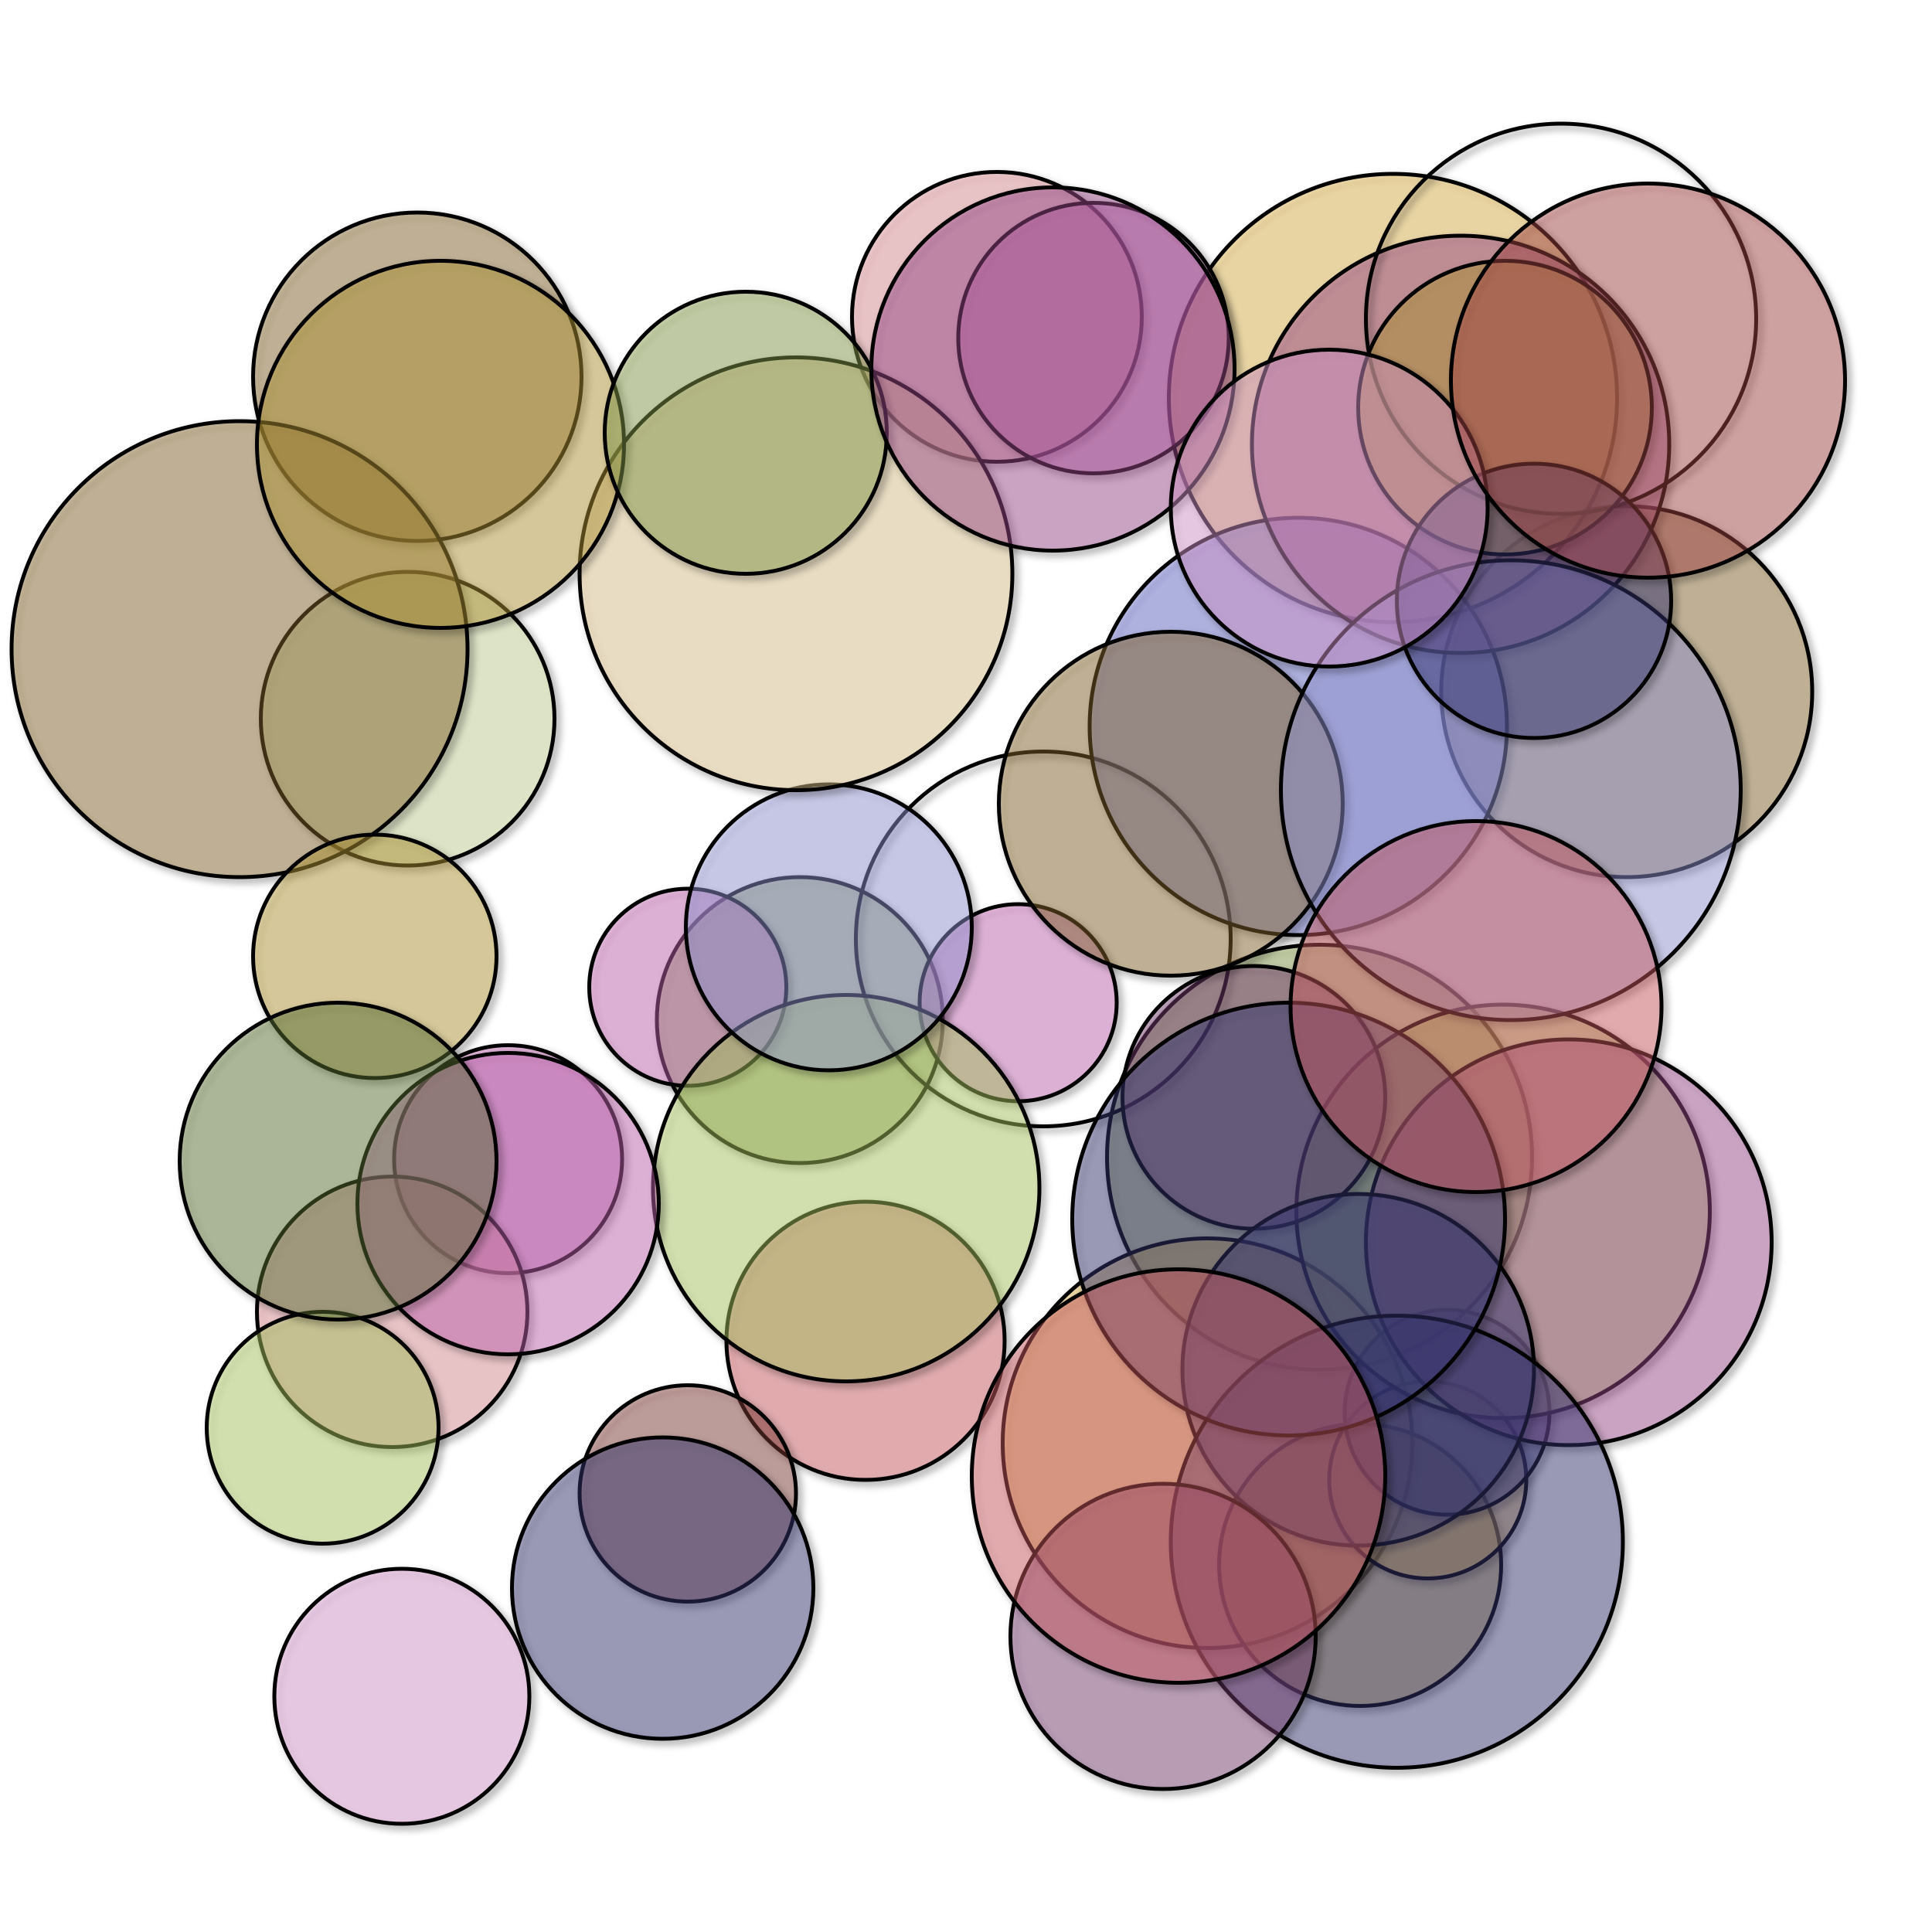
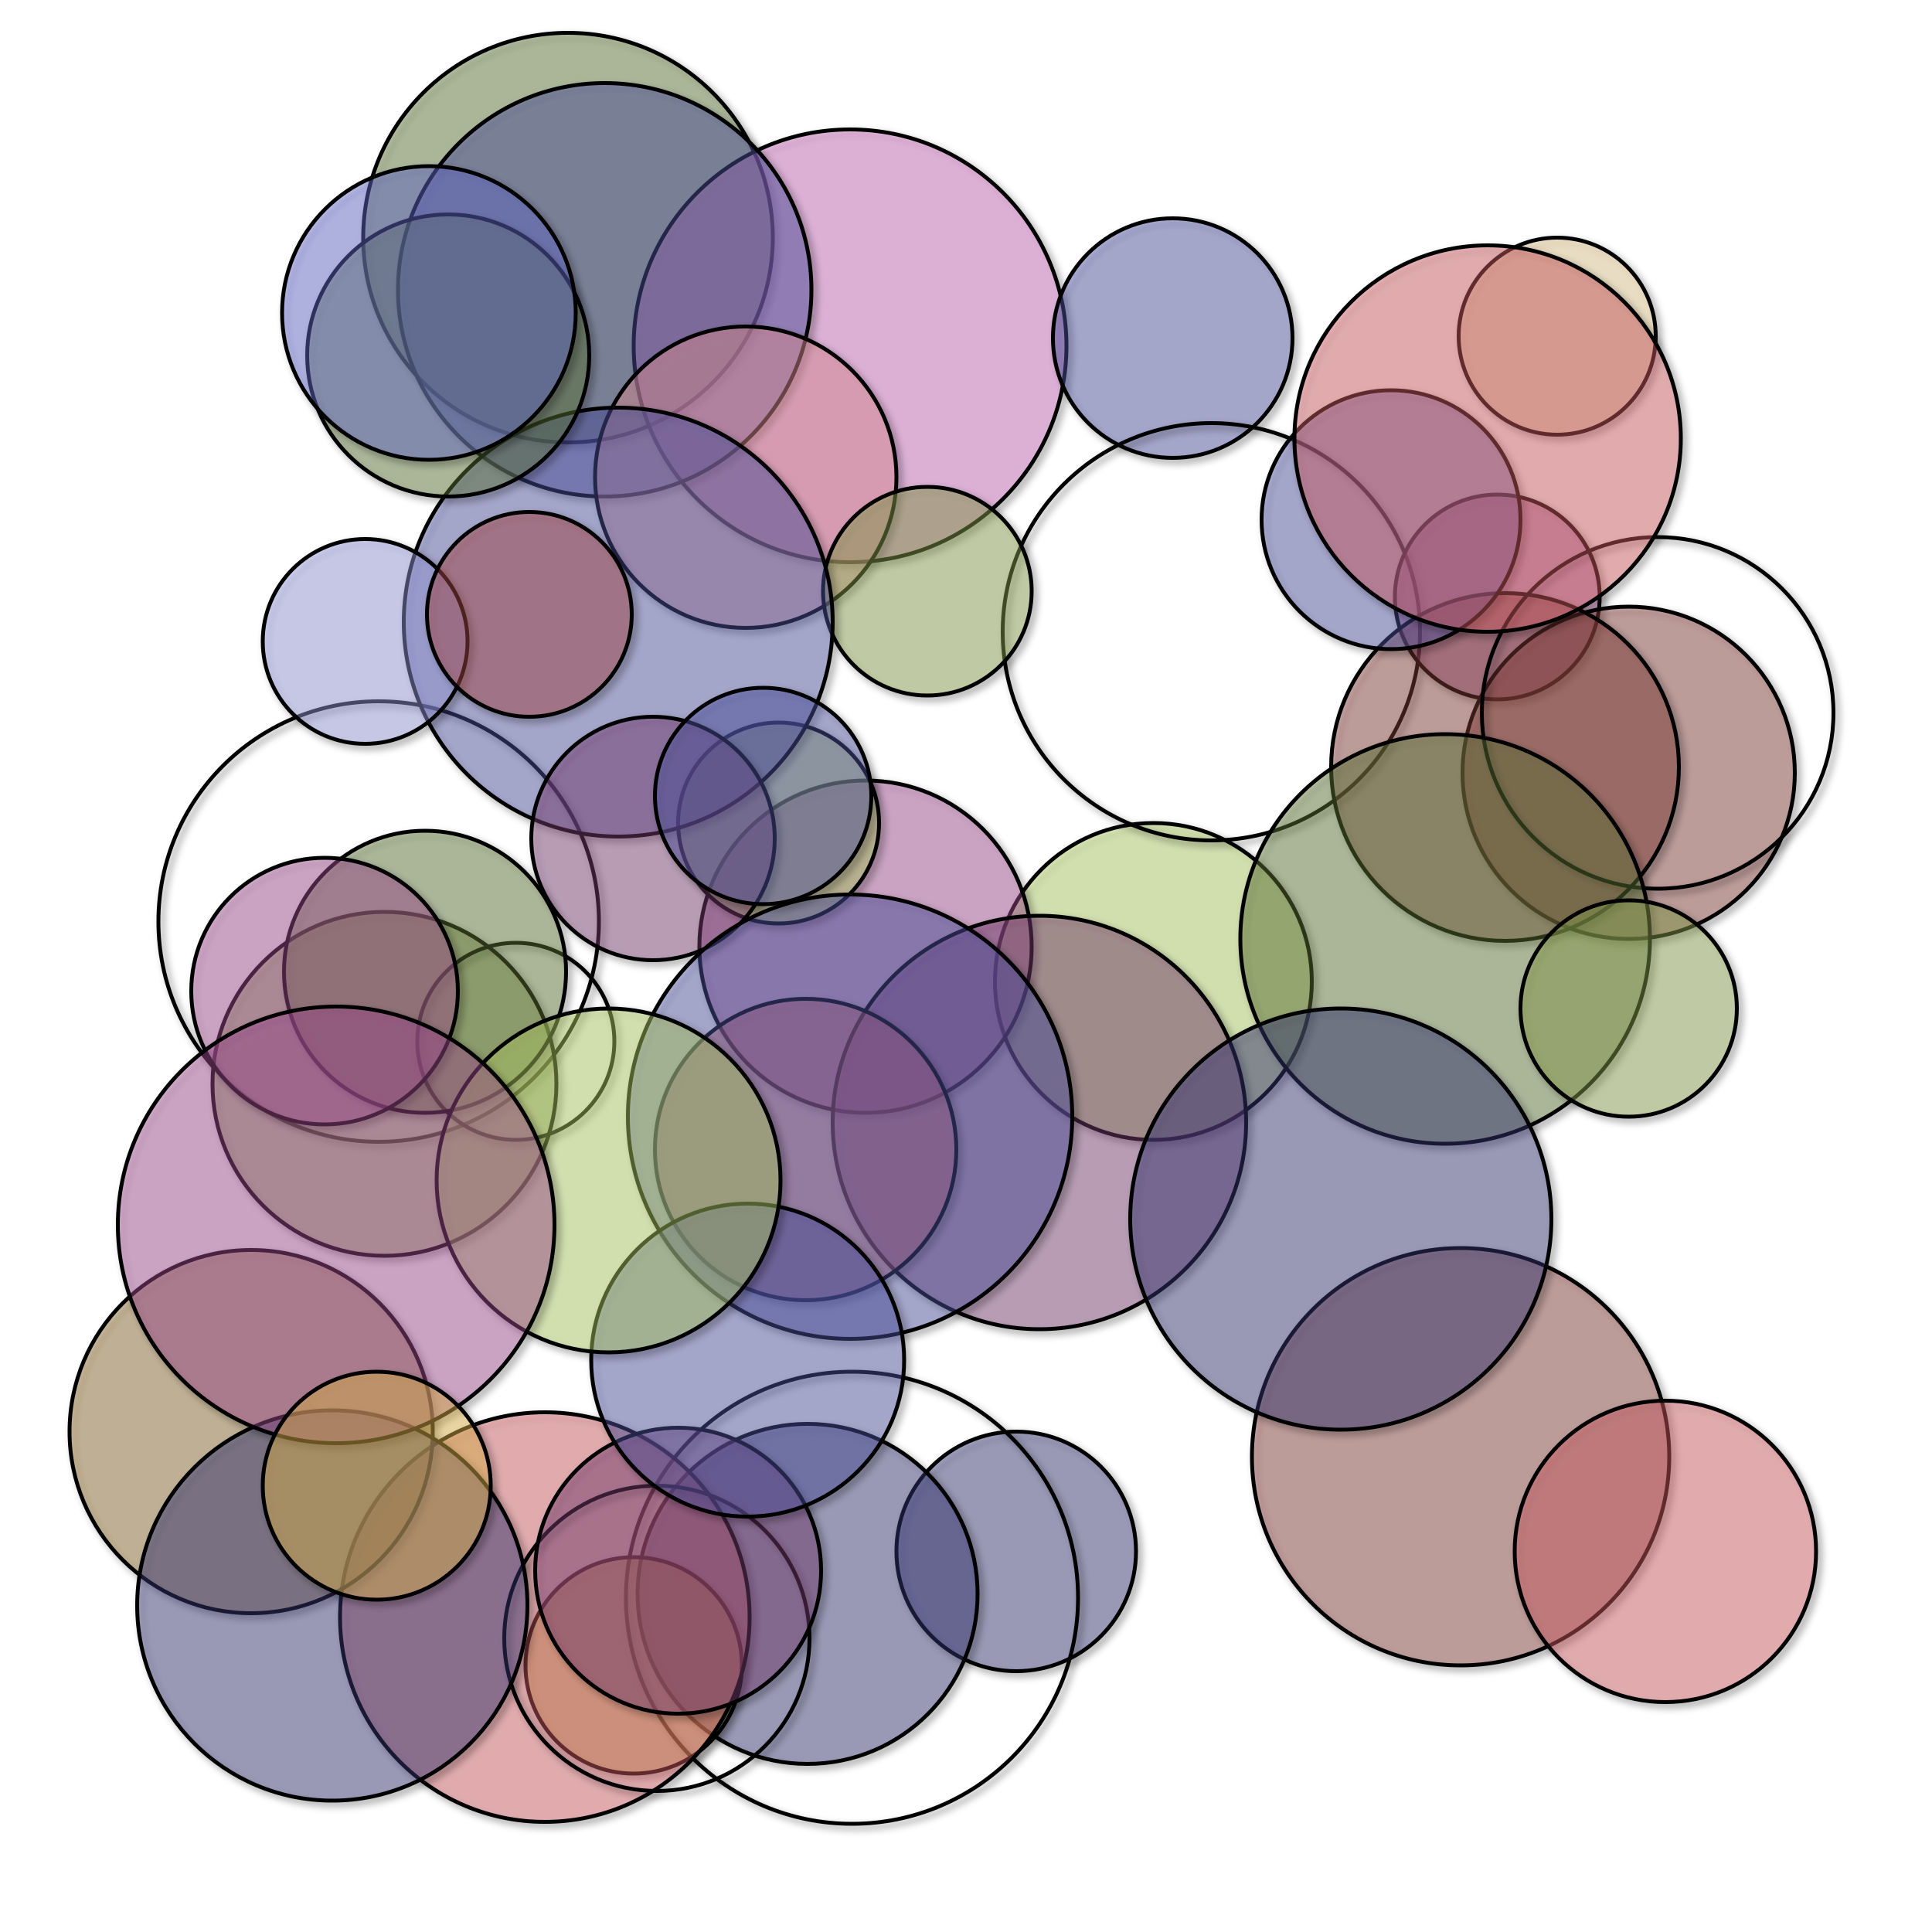
<svg xmlns="http://www.w3.org/2000/svg" viewBox="0 0 1000 1000" width="800" stroke="black" stroke-width="4">
  <filter id="shadow" color-interpolation-filters="sRGB">
    <feDropShadow dx="2" dy="2" stdDeviation="2" flood-opacity="0.4" />
  </filter>
  <filter id="shadow2" color-interpolation-filters="sRGB">
    <feDropShadow dx="0" dy="0" stdDeviation="5.5" flood-opacity=".8" />
  </filter>
  <g fill="none" stroke="black" stroke-width="4">
-     <circle cx="414" cy="528" r="74" fill="#8ca252" stroke="black" fill-opacity="0.4" filter="url(#shadow)" stroke-width="2" />
-     <circle cx="683" cy="599" r="110" fill="#8ca252" stroke="black" fill-opacity="0.4" filter="url(#shadow)" stroke-width="2" />
-     <circle cx="625" cy="747" r="106" fill="#e7ba52" stroke="black" fill-opacity="0.4" filter="url(#shadow)" stroke-width="2" />
-     <circle cx="842" cy="358" r="96" fill="#8c6d31" stroke="black" fill-opacity="0.4" filter="url(#shadow)" stroke-width="2" />
-     <circle cx="704" cy="810" r="73" fill="#bd9e39" stroke="black" fill-opacity="0.4" filter="url(#shadow)" stroke-width="2" />
-     <circle cx="263" cy="600" r="59" fill="#ce6dbd" stroke="black" fill-opacity="0.4" filter="url(#shadow)" stroke-width="2" />
-     <circle cx="527" cy="519" r="51" fill="#ce6dbd" stroke="black" fill-opacity="0.4" filter="url(#shadow)" stroke-width="2" />
-     <circle cx="216" cy="195" r="85" fill="#8c6d31" stroke="black" fill-opacity="0.4" filter="url(#shadow)" stroke-width="2" />
-     <circle cx="739" cy="766" r="51" fill="#e7ba52" stroke="black" fill-opacity="0.4" filter="url(#shadow)" stroke-width="2" />
-     <circle cx="749" cy="731" r="53" fill="#393b79" stroke="black" fill-opacity="0.4" filter="url(#shadow)" stroke-width="2" />
-     <circle cx="778" cy="627" r="107" fill="#b5cf6b" stroke="black" fill-opacity="0.4" filter="url(#shadow)" stroke-width="2" />
-     <circle cx="448" cy="694" r="72" fill="#d6616b" stroke="black" fill-opacity="0.4" filter="url(#shadow)" stroke-width="2" />
-     <circle cx="211" cy="372" r="76" fill="#cedb9c" stroke="black" fill-opacity="0.4" filter="url(#shadow)" stroke-width="2" />
-     <circle cx="356" cy="773" r="56" fill="#843c39" stroke="black" fill-opacity="0.4" filter="url(#shadow)" stroke-width="2" />
-     <circle cx="208" cy="878" r="66" fill="#de9ed6" stroke="black" fill-opacity="0.4" filter="url(#shadow)" stroke-width="2" />
-     <circle cx="540" cy="486" r="97" fill="" stroke="black" fill-opacity="0.4" filter="url(#shadow)" stroke-width="2" />
-     <circle cx="516" cy="164" r="75" fill="#e7969c" stroke="black" fill-opacity="0.4" filter="url(#shadow)" stroke-width="2" />
-     <circle cx="356" cy="511" r="51" fill="#ce6dbd" stroke="black" fill-opacity="0.4" filter="url(#shadow)" stroke-width="2" />
-     <circle cx="721" cy="206" r="116" fill="#e7ba52" stroke="black" fill-opacity="0.4" filter="url(#shadow)" stroke-width="2" />
-     <circle cx="566" cy="175" r="70" fill="#ce6dbd" stroke="black" fill-opacity="0.4" filter="url(#shadow)" stroke-width="2" />
-     <circle cx="672" cy="376" r="108" fill="#6b6ecf" stroke="black" fill-opacity="0.4" filter="url(#shadow)" stroke-width="2" />
-     <circle cx="756" cy="230" r="108" fill="#a55194" stroke="black" fill-opacity="0.4" filter="url(#shadow)" stroke-width="2" />
-     <circle cx="649" cy="568" r="68" fill="#7b4173" stroke="black" fill-opacity="0.4" filter="url(#shadow)" stroke-width="2" />
-     <circle cx="438" cy="615" r="100" fill="#b5cf6b" stroke="black" fill-opacity="0.4" filter="url(#shadow)" stroke-width="2" />
-     <circle cx="606" cy="416" r="89" fill="#8c6d31" stroke="black" fill-opacity="0.4" filter="url(#shadow)" stroke-width="2" />
-     <circle cx="124" cy="336" r="118" fill="#8c6d31" stroke="black" fill-opacity="0.4" filter="url(#shadow)" stroke-width="2" />
-     <circle cx="782" cy="409" r="119" fill="#9c9ede" stroke="black" fill-opacity="0.4" filter="url(#shadow)" stroke-width="2" />
-     <circle cx="808" cy="165" r="101" fill="" stroke="black" fill-opacity="0.4" filter="url(#shadow)" stroke-width="2" />
-     <circle cx="429" cy="480" r="74" fill="#9c9ede" stroke="black" fill-opacity="0.4" filter="url(#shadow)" stroke-width="2" />
-     <circle cx="203" cy="679" r="70" fill="#e7969c" stroke="black" fill-opacity="0.4" filter="url(#shadow)" stroke-width="2" />
-     <circle cx="343" cy="822" r="78" fill="#393b79" stroke="black" fill-opacity="0.4" filter="url(#shadow)" stroke-width="2" />
-     <circle cx="167" cy="739" r="60" fill="#b5cf6b" stroke="black" fill-opacity="0.4" filter="url(#shadow)" stroke-width="2" />
-     <circle cx="812" cy="643" r="105" fill="#a55194" stroke="black" fill-opacity="0.4" filter="url(#shadow)" stroke-width="2" />
-     <circle cx="703" cy="709" r="91" fill="#393b79" stroke="black" fill-opacity="0.4" filter="url(#shadow)" stroke-width="2" />
-     <circle cx="779" cy="211" r="76" fill="#bd9e39" stroke="black" fill-opacity="0.4" filter="url(#shadow)" stroke-width="2" />
-     <circle cx="723" cy="798" r="117" fill="#393b79" stroke="black" fill-opacity="0.4" filter="url(#shadow)" stroke-width="2" />
-     <circle cx="412" cy="297" r="112" fill="#e7cb94" stroke="black" fill-opacity="0.4" filter="url(#shadow)" stroke-width="2" />
-     <circle cx="602" cy="847" r="79" fill="#7b4173" stroke="black" fill-opacity="0.4" filter="url(#shadow)" stroke-width="2" />
-     <circle cx="228" cy="230" r="95" fill="#bd9e39" stroke="black" fill-opacity="0.4" filter="url(#shadow)" stroke-width="2" />
-     <circle cx="263" cy="623" r="78" fill="#ce6dbd" stroke="black" fill-opacity="0.4" filter="url(#shadow)" stroke-width="2" />
-     <circle cx="667" cy="631" r="112" fill="#393b79" stroke="black" fill-opacity="0.4" filter="url(#shadow)" stroke-width="2" />
-     <circle cx="386" cy="224" r="73" fill="#8ca252" stroke="black" fill-opacity="0.4" filter="url(#shadow)" stroke-width="2" />
-     <circle cx="610" cy="764" r="107" fill="#d6616b" stroke="black" fill-opacity="0.4" filter="url(#shadow)" stroke-width="2" />
-     <circle cx="194" cy="495" r="63" fill="#bd9e39" stroke="black" fill-opacity="0.4" filter="url(#shadow)" stroke-width="2" />
-     <circle cx="794" cy="311" r="71" fill="#393b79" stroke="black" fill-opacity="0.4" filter="url(#shadow)" stroke-width="2" />
-     <circle cx="545" cy="191" r="94" fill="#a55194" stroke="black" fill-opacity="0.4" filter="url(#shadow)" stroke-width="2" />
-     <circle cx="688" cy="263" r="82" fill="#de9ed6" stroke="black" fill-opacity="0.4" filter="url(#shadow)" stroke-width="2" />
-     <circle cx="853" cy="197" r="102" fill="#ad494a" stroke="black" fill-opacity="0.4" filter="url(#shadow)" stroke-width="2" />
-     <circle cx="175" cy="601" r="82" fill="#637939" stroke="black" fill-opacity="0.4" filter="url(#shadow)" stroke-width="2" />
-     <circle cx="764" cy="521" r="96" fill="#d6616b" stroke="black" fill-opacity="0.4" filter="url(#shadow)" stroke-width="2" />
+     <circle cx="294" cy="123" r="106" fill="#637939" stroke="black" fill-opacity="0.4" filter="url(#shadow)" stroke-width="2" />
+     <circle cx="440" cy="179" r="112" fill="#ce6dbd" stroke="black" fill-opacity="0.4" filter="url(#shadow)" stroke-width="2" />
+     <circle cx="196" cy="477" r="114" fill="" stroke="black" fill-opacity="0.4" filter="url(#shadow)" stroke-width="2" />
+     <circle cx="607" cy="175" r="62" fill="#5254a3" stroke="black" fill-opacity="0.4" filter="url(#shadow)" stroke-width="2" />
+     <circle cx="597" cy="508" r="82" fill="#b5cf6b" stroke="black" fill-opacity="0.4" filter="url(#shadow)" stroke-width="2" />
+     <circle cx="448" cy="490" r="86" fill="#a55194" stroke="black" fill-opacity="0.4" filter="url(#shadow)" stroke-width="2" />
+     <circle cx="627" cy="327" r="108" fill="" stroke="black" fill-opacity="0.4" filter="url(#shadow)" stroke-width="2" />
+     <circle cx="313" cy="150" r="107" fill="#5254a3" stroke="black" fill-opacity="0.4" filter="url(#shadow)" stroke-width="2" />
+     <circle cx="403" cy="426" r="52" fill="#b5cf6b" stroke="black" fill-opacity="0.4" filter="url(#shadow)" stroke-width="2" />
+     <circle cx="526" cy="803" r="62" fill="#393b79" stroke="black" fill-opacity="0.4" filter="url(#shadow)" stroke-width="2" />
+     <circle cx="775" cy="309" r="53" fill="#a55194" stroke="black" fill-opacity="0.4" filter="url(#shadow)" stroke-width="2" />
+     <circle cx="386" cy="247" r="78" fill="#e7969c" stroke="black" fill-opacity="0.4" filter="url(#shadow)" stroke-width="2" />
+     <circle cx="843" cy="400" r="86" fill="#843c39" stroke="black" fill-opacity="0.4" filter="url(#shadow)" stroke-width="2" />
+     <circle cx="480" cy="306" r="54" fill="#8ca252" stroke="black" fill-opacity="0.4" filter="url(#shadow)" stroke-width="2" />
+     <circle cx="441" cy="827" r="117" fill="" stroke="black" fill-opacity="0.4" filter="url(#shadow)" stroke-width="2" />
+     <circle cx="418" cy="825" r="88" fill="#393b79" stroke="black" fill-opacity="0.4" filter="url(#shadow)" stroke-width="2" />
+     <circle cx="538" cy="581" r="107" fill="#7b4173" stroke="black" fill-opacity="0.4" filter="url(#shadow)" stroke-width="2" />
+     <circle cx="328" cy="862" r="56" fill="#bd9e39" stroke="black" fill-opacity="0.4" filter="url(#shadow)" stroke-width="2" />
+     <circle cx="779" cy="397" r="90" fill="#843c39" stroke="black" fill-opacity="0.4" filter="url(#shadow)" stroke-width="2" />
+     <circle cx="320" cy="322" r="111" fill="#5254a3" stroke="black" fill-opacity="0.4" filter="url(#shadow)" stroke-width="2" />
+     <circle cx="189" cy="332" r="53" fill="#9c9ede" stroke="black" fill-opacity="0.4" filter="url(#shadow)" stroke-width="2" />
+     <circle cx="232" cy="184" r="73" fill="#637939" stroke="black" fill-opacity="0.4" filter="url(#shadow)" stroke-width="2" />
+     <circle cx="858" cy="369" r="91" fill="" stroke="black" fill-opacity="0.4" filter="url(#shadow)" stroke-width="2" />
+     <circle cx="282" cy="837" r="106" fill="#d6616b" stroke="black" fill-opacity="0.4" filter="url(#shadow)" stroke-width="2" />
+     <circle cx="338" cy="434" r="63" fill="#7b4173" stroke="black" fill-opacity="0.4" filter="url(#shadow)" stroke-width="2" />
+     <circle cx="199" cy="561" r="89" fill="#8ca252" stroke="black" fill-opacity="0.4" filter="url(#shadow)" stroke-width="2" />
+     <circle cx="417" cy="595" r="78" fill="#d6616b" stroke="black" fill-opacity="0.4" filter="url(#shadow)" stroke-width="2" />
+     <circle cx="274" cy="318" r="53" fill="#ad494a" stroke="black" fill-opacity="0.4" filter="url(#shadow)" stroke-width="2" />
+     <circle cx="267" cy="539" r="51" fill="" stroke="black" fill-opacity="0.4" filter="url(#shadow)" stroke-width="2" />
+     <circle cx="440" cy="578" r="115" fill="#5254a3" stroke="black" fill-opacity="0.4" filter="url(#shadow)" stroke-width="2" />
+     <circle cx="720" cy="269" r="67" fill="#5254a3" stroke="black" fill-opacity="0.4" filter="url(#shadow)" stroke-width="2" />
+     <circle cx="756" cy="754" r="108" fill="#843c39" stroke="black" fill-opacity="0.4" filter="url(#shadow)" stroke-width="2" />
+     <circle cx="340" cy="848" r="79" fill="" stroke="black" fill-opacity="0.4" filter="url(#shadow)" stroke-width="2" />
+     <circle cx="395" cy="412" r="56" fill="#5254a3" stroke="black" fill-opacity="0.4" filter="url(#shadow)" stroke-width="2" />
+     <circle cx="130" cy="741" r="94" fill="#8c6d31" stroke="black" fill-opacity="0.4" filter="url(#shadow)" stroke-width="2" />
+     <circle cx="172" cy="831" r="101" fill="#393b79" stroke="black" fill-opacity="0.4" filter="url(#shadow)" stroke-width="2" />
+     <circle cx="351" cy="813" r="74" fill="#7b4173" stroke="black" fill-opacity="0.4" filter="url(#shadow)" stroke-width="2" />
+     <circle cx="748" cy="486" r="106" fill="#637939" stroke="black" fill-opacity="0.4" filter="url(#shadow)" stroke-width="2" />
+     <circle cx="862" cy="803" r="78" fill="#d6616b" stroke="black" fill-opacity="0.4" filter="url(#shadow)" stroke-width="2" />
+     <circle cx="387" cy="704" r="81" fill="#5254a3" stroke="black" fill-opacity="0.4" filter="url(#shadow)" stroke-width="2" />
+     <circle cx="220" cy="503" r="73" fill="#637939" stroke="black" fill-opacity="0.4" filter="url(#shadow)" stroke-width="2" />
+     <circle cx="315" cy="611" r="89" fill="#b5cf6b" stroke="black" fill-opacity="0.4" filter="url(#shadow)" stroke-width="2" />
+     <circle cx="806" cy="174" r="51" fill="#e7cb94" stroke="black" fill-opacity="0.4" filter="url(#shadow)" stroke-width="2" />
+     <circle cx="843" cy="522" r="56" fill="#8ca252" stroke="black" fill-opacity="0.4" filter="url(#shadow)" stroke-width="2" />
+     <circle cx="770" cy="227" r="100" fill="#d6616b" stroke="black" fill-opacity="0.4" filter="url(#shadow)" stroke-width="2" />
+     <circle cx="694" cy="631" r="109" fill="#393b79" stroke="black" fill-opacity="0.4" filter="url(#shadow)" stroke-width="2" />
+     <circle cx="168" cy="513" r="69" fill="#a55194" stroke="black" fill-opacity="0.4" filter="url(#shadow)" stroke-width="2" />
+     <circle cx="222" cy="162" r="76" fill="#6b6ecf" stroke="black" fill-opacity="0.4" filter="url(#shadow)" stroke-width="2" />
+     <circle cx="174" cy="634" r="113" fill="#a55194" stroke="black" fill-opacity="0.4" filter="url(#shadow)" stroke-width="2" />
+     <circle cx="195" cy="769" r="59" fill="#e7ba52" stroke="black" fill-opacity="0.4" filter="url(#shadow)" stroke-width="2" />
  </g>
</svg>
